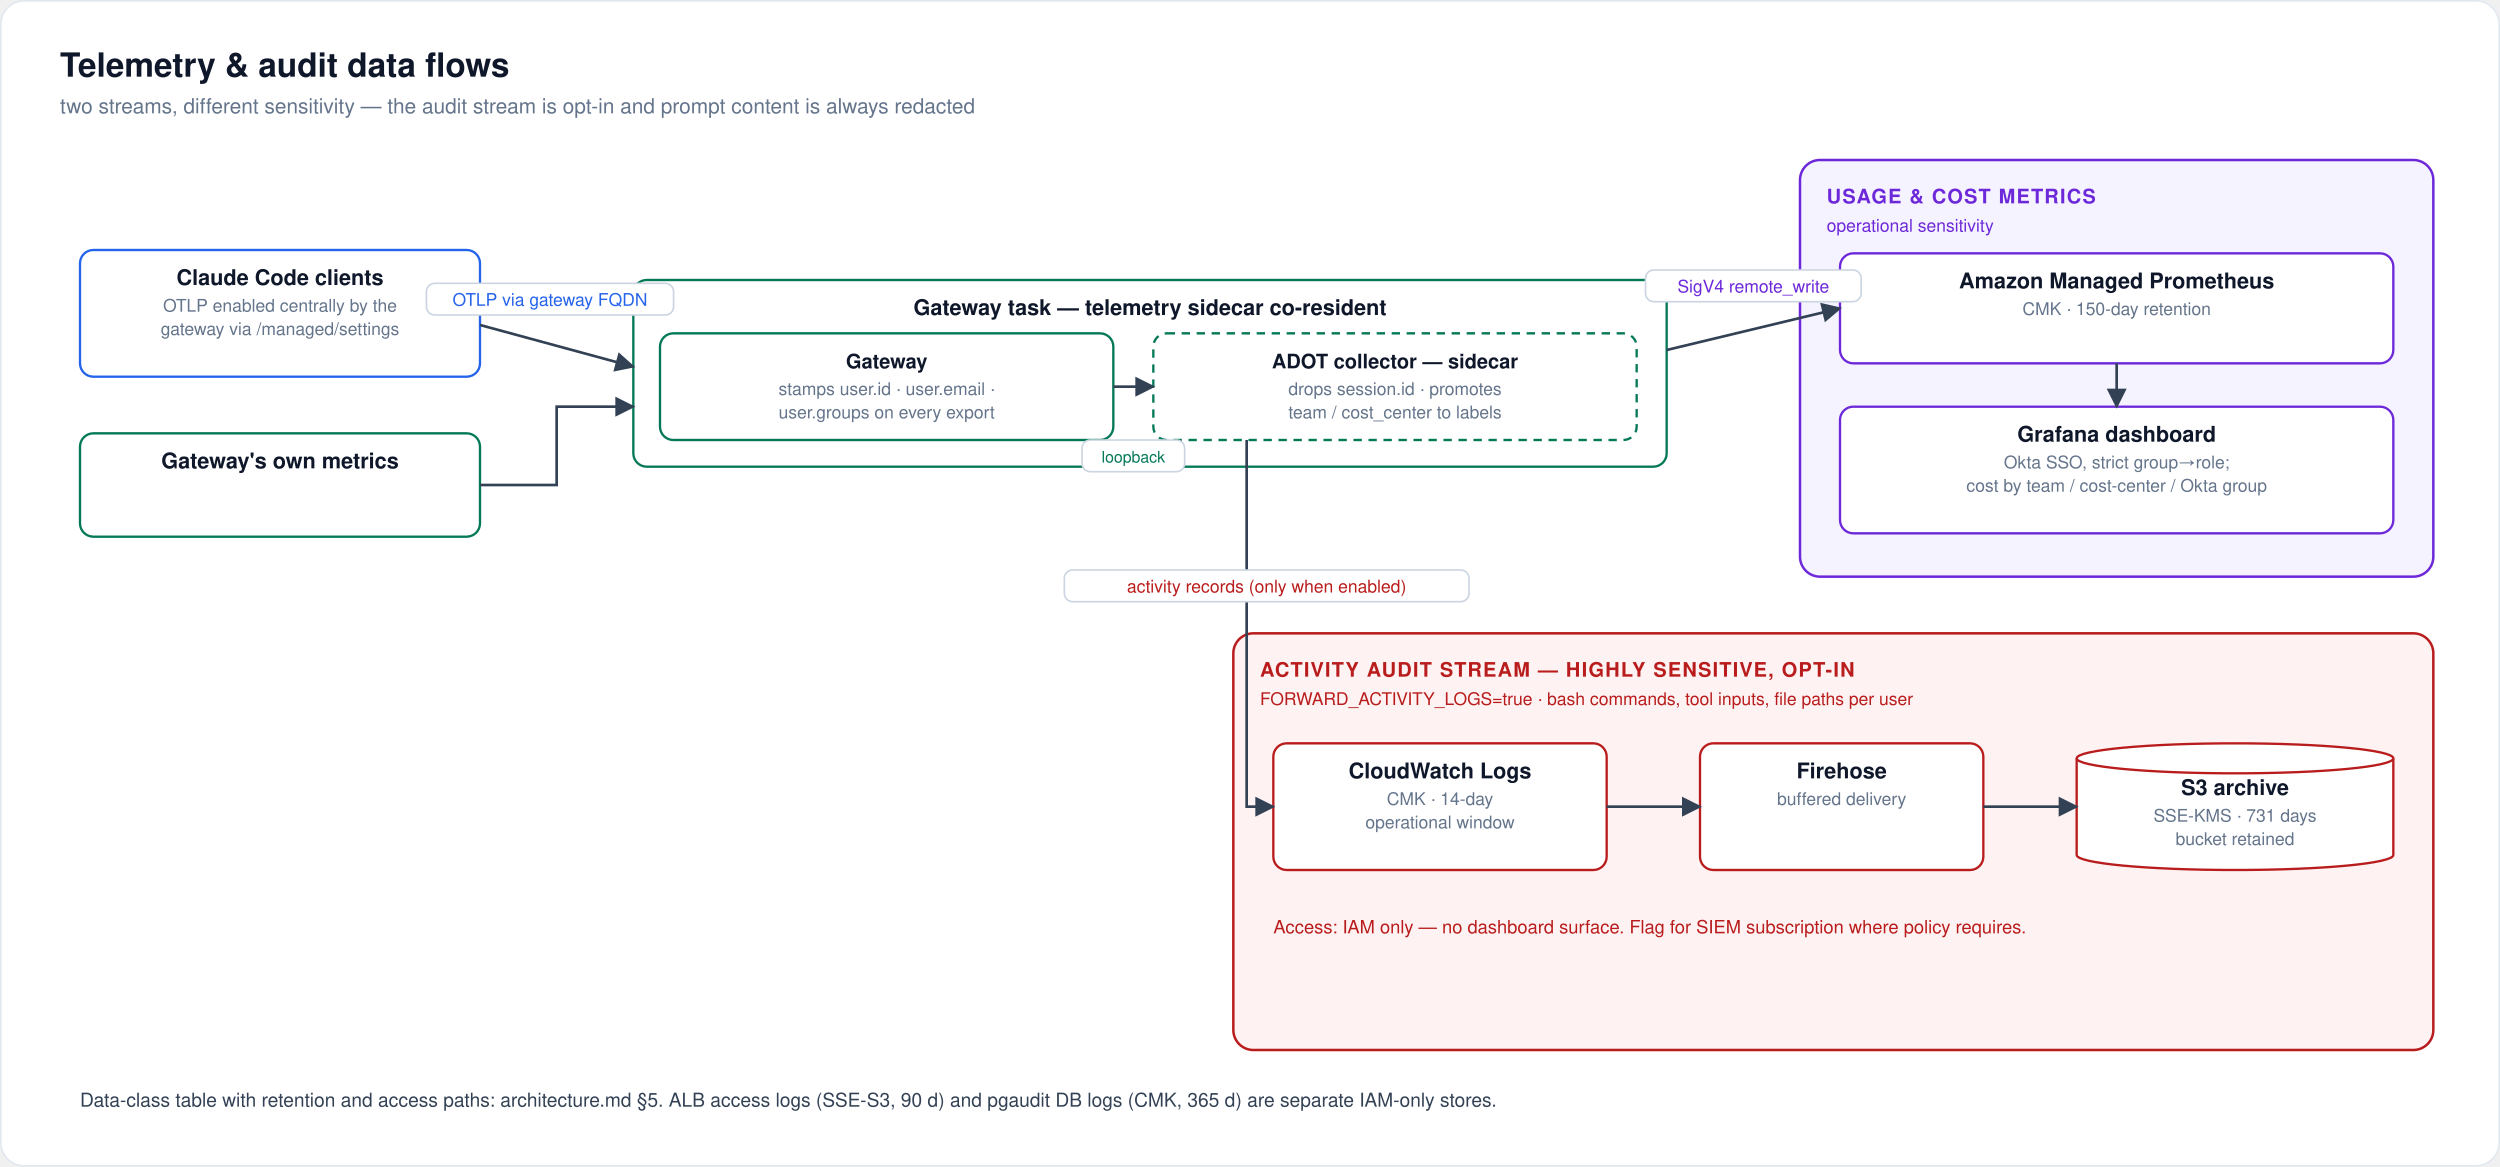
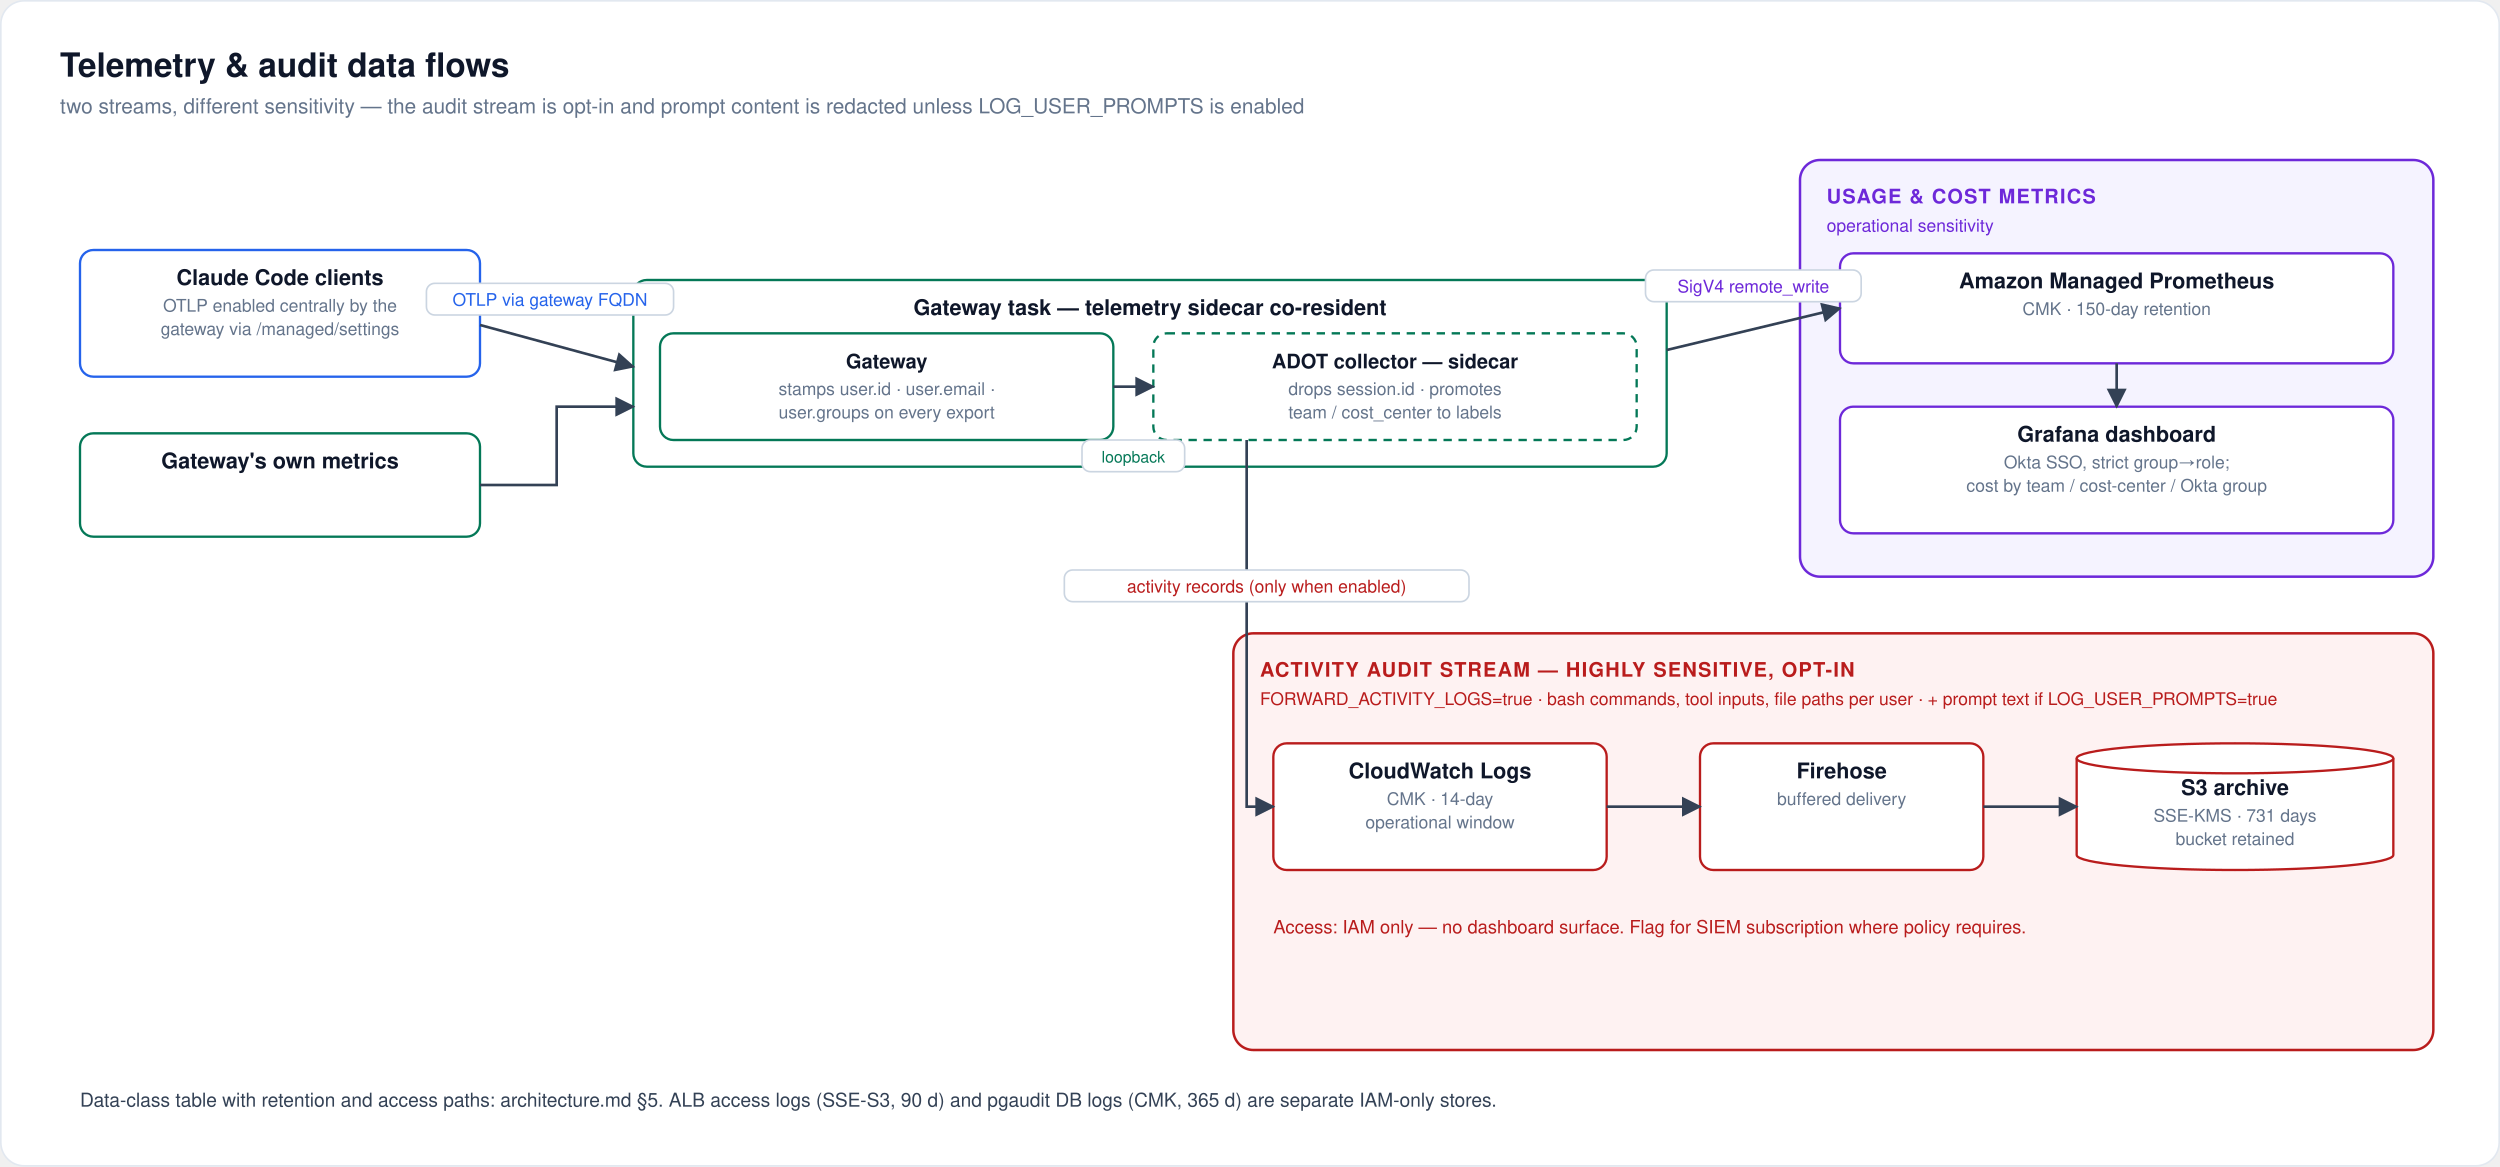
<svg xmlns="http://www.w3.org/2000/svg" width="1500" height="700" viewBox="0 0 1500 700">
  <defs>
    <marker id="arr" viewBox="0 0 10 10" refX="9" refY="5" markerWidth="7.5" markerHeight="7.5" orient="auto-start-reverse">
      <path d="M 0 0 L 10 5 L 0 10 z" fill="#334155" />
    </marker>
  </defs>
  <rect x="0.5" y="0.5" width="1499" height="699" rx="14" fill="#FFFFFF" stroke="#E2E8F0" />
  <text x="36" y="46" font-family="Helvetica, Arial, sans-serif" font-size="20" fill="#0F172A" font-weight="bold" text-anchor="start">Telemetry &amp; audit data flows</text>
-   <text x="36" y="68" font-family="Helvetica, Arial, sans-serif" font-size="12.5" fill="#64748B" font-weight="normal" text-anchor="start">two streams, different sensitivity — the audit stream is opt-in and prompt content is always redacted</text>
+   <text x="36" y="68" font-family="Helvetica, Arial, sans-serif" font-size="12.5" fill="#64748B" font-weight="normal" text-anchor="start">two streams, different sensitivity — the audit stream is opt-in and prompt content is redacted unless LOG_USER_PROMPTS is enabled</text>
  <rect x="48" y="150" width="240" height="76" rx="8" fill="#FFFFFF" stroke="#2563EB" stroke-width="1.4" />
  <text x="168.0" y="171" font-family="Helvetica, Arial, sans-serif" font-size="13" fill="#0F172A" font-weight="bold" text-anchor="middle">Claude Code clients</text>
  <text x="168.0" y="187" font-family="Helvetica, Arial, sans-serif" font-size="10.5" fill="#64748B" font-weight="normal" text-anchor="middle">OTLP enabled centrally by the</text>
  <text x="168.0" y="201" font-family="Helvetica, Arial, sans-serif" font-size="10.5" fill="#64748B" font-weight="normal" text-anchor="middle">gateway via /managed/settings</text>
  <rect x="48" y="260" width="240" height="62" rx="8" fill="#FFFFFF" stroke="#047857" stroke-width="1.4" />
  <text x="168.0" y="281" font-family="Helvetica, Arial, sans-serif" font-size="13" fill="#0F172A" font-weight="bold" text-anchor="middle">Gateway's own metrics</text>
  <rect x="380" y="168" width="620" height="112" rx="8" fill="#FFFFFF" stroke="#047857" stroke-width="1.4" />
  <text x="690.0" y="189" font-family="Helvetica, Arial, sans-serif" font-size="13" fill="#0F172A" font-weight="bold" text-anchor="middle">Gateway task — telemetry sidecar co-resident</text>
  <rect x="396" y="200" width="272" height="64" rx="8" fill="#FFFFFF" stroke="#047857" stroke-width="1.4" />
  <text x="532.0" y="221" font-family="Helvetica, Arial, sans-serif" font-size="12" fill="#0F172A" font-weight="bold" text-anchor="middle">Gateway</text>
  <text x="532.0" y="237" font-family="Helvetica, Arial, sans-serif" font-size="10.5" fill="#64748B" font-weight="normal" text-anchor="middle">stamps user.id · user.email ·</text>
  <text x="532.0" y="251" font-family="Helvetica, Arial, sans-serif" font-size="10.5" fill="#64748B" font-weight="normal" text-anchor="middle">user.groups on every export</text>
  <rect x="692" y="200" width="290" height="64" rx="8" fill="#FFFFFF" stroke="#047857" stroke-width="1.4" stroke-dasharray="5 4" />
  <text x="837.0" y="221" font-family="Helvetica, Arial, sans-serif" font-size="12" fill="#0F172A" font-weight="bold" text-anchor="middle">ADOT collector — sidecar</text>
  <text x="837.0" y="237" font-family="Helvetica, Arial, sans-serif" font-size="10.5" fill="#64748B" font-weight="normal" text-anchor="middle">drops session.id · promotes</text>
  <text x="837.0" y="251" font-family="Helvetica, Arial, sans-serif" font-size="10.5" fill="#64748B" font-weight="normal" text-anchor="middle">team / cost_center to labels</text>
  <path d="M668 232 L692 232" fill="none" stroke="#334155" stroke-width="1.6" marker-end="url(#arr)" />
  <rect x="649.2" y="264" width="61.6" height="19" rx="5" fill="#FFFFFF" stroke="#CBD5E1" />
  <text x="680" y="277.5" font-family="Helvetica, Arial, sans-serif" font-size="9.5" fill="#047857" font-weight="normal" text-anchor="middle">loopback</text>
  <rect x="1080" y="96" width="380" height="250" rx="12" fill="#F5F3FF" stroke="#6D28D9" stroke-width="1.5" />
  <text x="1096" y="122" font-family="Helvetica, Arial, sans-serif" font-size="12" fill="#6D28D9" font-weight="bold" text-anchor="start" letter-spacing="0.06em">USAGE &amp; COST METRICS</text>
  <text x="1096" y="139" font-family="Helvetica, Arial, sans-serif" font-size="10.5" fill="#6D28D9" font-weight="normal" text-anchor="start">operational sensitivity</text>
  <rect x="1104" y="152" width="332" height="66" rx="8" fill="#FFFFFF" stroke="#6D28D9" stroke-width="1.4" />
  <text x="1270.0" y="173" font-family="Helvetica, Arial, sans-serif" font-size="13" fill="#0F172A" font-weight="bold" text-anchor="middle">Amazon Managed Prometheus</text>
  <text x="1270.0" y="189" font-family="Helvetica, Arial, sans-serif" font-size="10.5" fill="#64748B" font-weight="normal" text-anchor="middle">CMK · 150-day retention</text>
  <rect x="1104" y="244" width="332" height="76" rx="8" fill="#FFFFFF" stroke="#6D28D9" stroke-width="1.4" />
  <text x="1270.0" y="265" font-family="Helvetica, Arial, sans-serif" font-size="13" fill="#0F172A" font-weight="bold" text-anchor="middle">Grafana dashboard</text>
  <text x="1270.0" y="281" font-family="Helvetica, Arial, sans-serif" font-size="10.5" fill="#64748B" font-weight="normal" text-anchor="middle">Okta SSO, strict group→role;</text>
  <text x="1270.0" y="295" font-family="Helvetica, Arial, sans-serif" font-size="10.5" fill="#64748B" font-weight="normal" text-anchor="middle">cost by team / cost-center / Okta group</text>
  <rect x="740" y="380" width="720" height="250" rx="12" fill="#FEF2F2" stroke="#B91C1C" stroke-width="1.5" />
  <text x="756" y="406" font-family="Helvetica, Arial, sans-serif" font-size="12" fill="#B91C1C" font-weight="bold" text-anchor="start" letter-spacing="0.06em">ACTIVITY AUDIT STREAM — HIGHLY SENSITIVE, OPT-IN</text>
-   <text x="756" y="423" font-family="Helvetica, Arial, sans-serif" font-size="10.5" fill="#B91C1C" font-weight="normal" text-anchor="start">FORWARD_ACTIVITY_LOGS=true · bash commands, tool inputs, file paths per user</text>
+   <text x="756" y="423" font-family="Helvetica, Arial, sans-serif" font-size="10.5" fill="#B91C1C" font-weight="normal" text-anchor="start">FORWARD_ACTIVITY_LOGS=true · bash commands, tool inputs, file paths per user · + prompt text if LOG_USER_PROMPTS=true</text>
  <rect x="764" y="446" width="200" height="76" rx="8" fill="#FFFFFF" stroke="#B91C1C" stroke-width="1.4" />
  <text x="864.0" y="467" font-family="Helvetica, Arial, sans-serif" font-size="13" fill="#0F172A" font-weight="bold" text-anchor="middle">CloudWatch Logs</text>
  <text x="864.0" y="483" font-family="Helvetica, Arial, sans-serif" font-size="10.5" fill="#64748B" font-weight="normal" text-anchor="middle">CMK · 14-day</text>
  <text x="864.0" y="497" font-family="Helvetica, Arial, sans-serif" font-size="10.5" fill="#64748B" font-weight="normal" text-anchor="middle">operational window</text>
  <rect x="1020" y="446" width="170" height="76" rx="8" fill="#FFFFFF" stroke="#B91C1C" stroke-width="1.4" />
  <text x="1105.0" y="467" font-family="Helvetica, Arial, sans-serif" font-size="13" fill="#0F172A" font-weight="bold" text-anchor="middle">Firehose</text>
  <text x="1105.0" y="483" font-family="Helvetica, Arial, sans-serif" font-size="10.5" fill="#64748B" font-weight="normal" text-anchor="middle">buffered delivery</text>
  <path d="M1246 455 a 95.0 9 0 0 1 190 0 v 58 a 95.0 9 0 0 1 -190 0 Z" fill="#FFFFFF" stroke="#B91C1C" stroke-width="1.4" />
  <path d="M1246 455 a 95.0 9 0 0 0 190 0" fill="none" stroke="#B91C1C" stroke-width="1.4" />
  <text x="1341.0" y="477" font-family="Helvetica, Arial, sans-serif" font-size="13" fill="#0F172A" font-weight="bold" text-anchor="middle">S3 archive</text>
  <text x="1341.0" y="493" font-family="Helvetica, Arial, sans-serif" font-size="10.5" fill="#64748B" font-weight="normal" text-anchor="middle">SSE-KMS · 731 days</text>
  <text x="1341.0" y="507" font-family="Helvetica, Arial, sans-serif" font-size="10.5" fill="#64748B" font-weight="normal" text-anchor="middle">bucket retained</text>
  <text x="764" y="560" font-family="Helvetica, Arial, sans-serif" font-size="11" fill="#B91C1C" font-weight="normal" text-anchor="start">Access: IAM only — no dashboard surface. Flag for SIEM subscription where policy requires.</text>
  <path d="M288 195 L380 220" fill="none" stroke="#334155" stroke-width="1.6" marker-end="url(#arr)" />
  <rect x="255.85" y="170" width="148.3" height="19" rx="5" fill="#FFFFFF" stroke="#CBD5E1" />
  <text x="330" y="183.5" font-family="Helvetica, Arial, sans-serif" font-size="10.5" fill="#2563EB" font-weight="normal" text-anchor="middle">OTLP via gateway FQDN</text>
  <path d="M288 291 L334 291 L334 244 L380 244" fill="none" stroke="#334155" stroke-width="1.6" marker-end="url(#arr)" />
  <path d="M748 264 L748 484 L764 484" fill="none" stroke="#334155" stroke-width="1.6" marker-end="url(#arr)" />
  <rect x="638.6" y="342" width="242.8" height="19" rx="5" fill="#FFFFFF" stroke="#CBD5E1" />
  <text x="760" y="355.5" font-family="Helvetica, Arial, sans-serif" font-size="10.5" fill="#B91C1C" font-weight="normal" text-anchor="middle">activity records (only when enabled)</text>
  <path d="M1000 210 L1104 185" fill="none" stroke="#334155" stroke-width="1.6" marker-end="url(#arr)" />
  <rect x="987.3" y="162" width="129.4" height="19" rx="5" fill="#FFFFFF" stroke="#CBD5E1" />
  <text x="1052" y="175.5" font-family="Helvetica, Arial, sans-serif" font-size="10.5" fill="#6D28D9" font-weight="normal" text-anchor="middle">SigV4 remote_write</text>
  <path d="M1270 218 L1270 244" fill="none" stroke="#334155" stroke-width="1.6" marker-end="url(#arr)" />
  <path d="M964 484 L1020 484" fill="none" stroke="#334155" stroke-width="1.6" marker-end="url(#arr)" />
  <path d="M1190 484 L1246 484" fill="none" stroke="#334155" stroke-width="1.6" marker-end="url(#arr)" />
  <text x="48" y="664" font-family="Helvetica, Arial, sans-serif" font-size="11.5" fill="#334155" font-weight="normal" text-anchor="start">Data-class table with retention and access paths: architecture.md §5. ALB access logs (SSE-S3, 90 d) and pgaudit DB logs (CMK, 365 d) are separate IAM-only stores.</text>
</svg>
